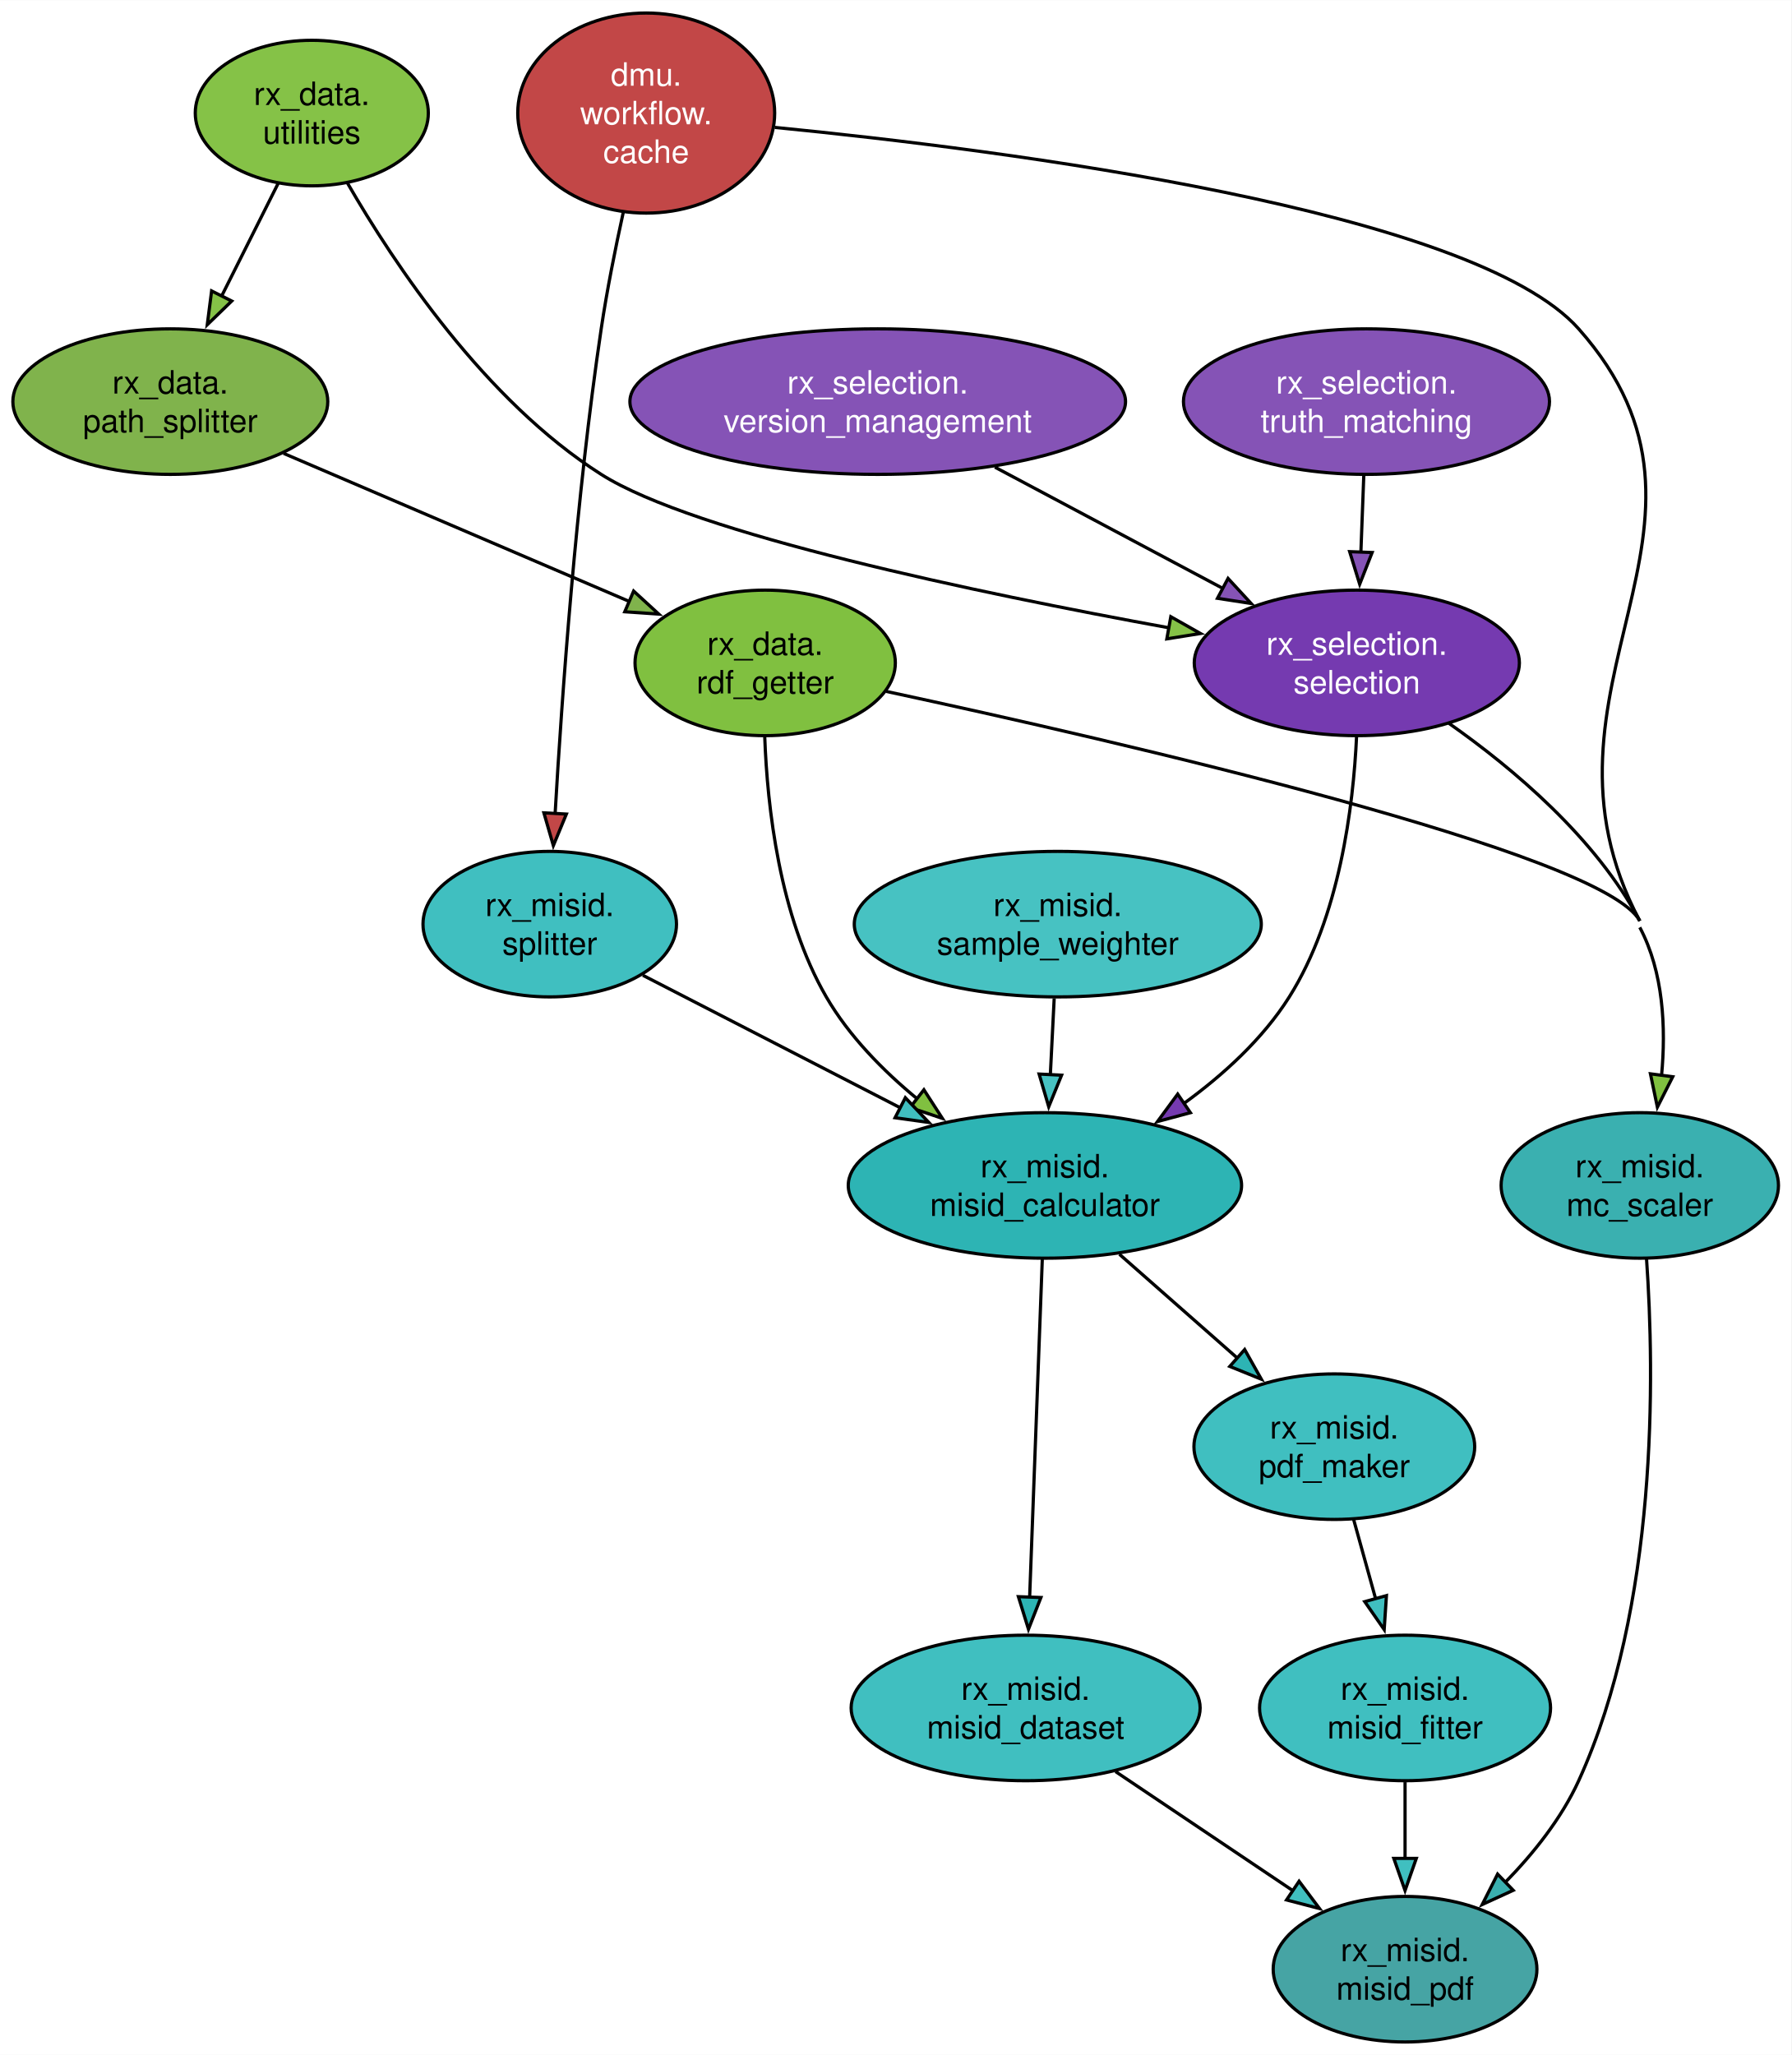
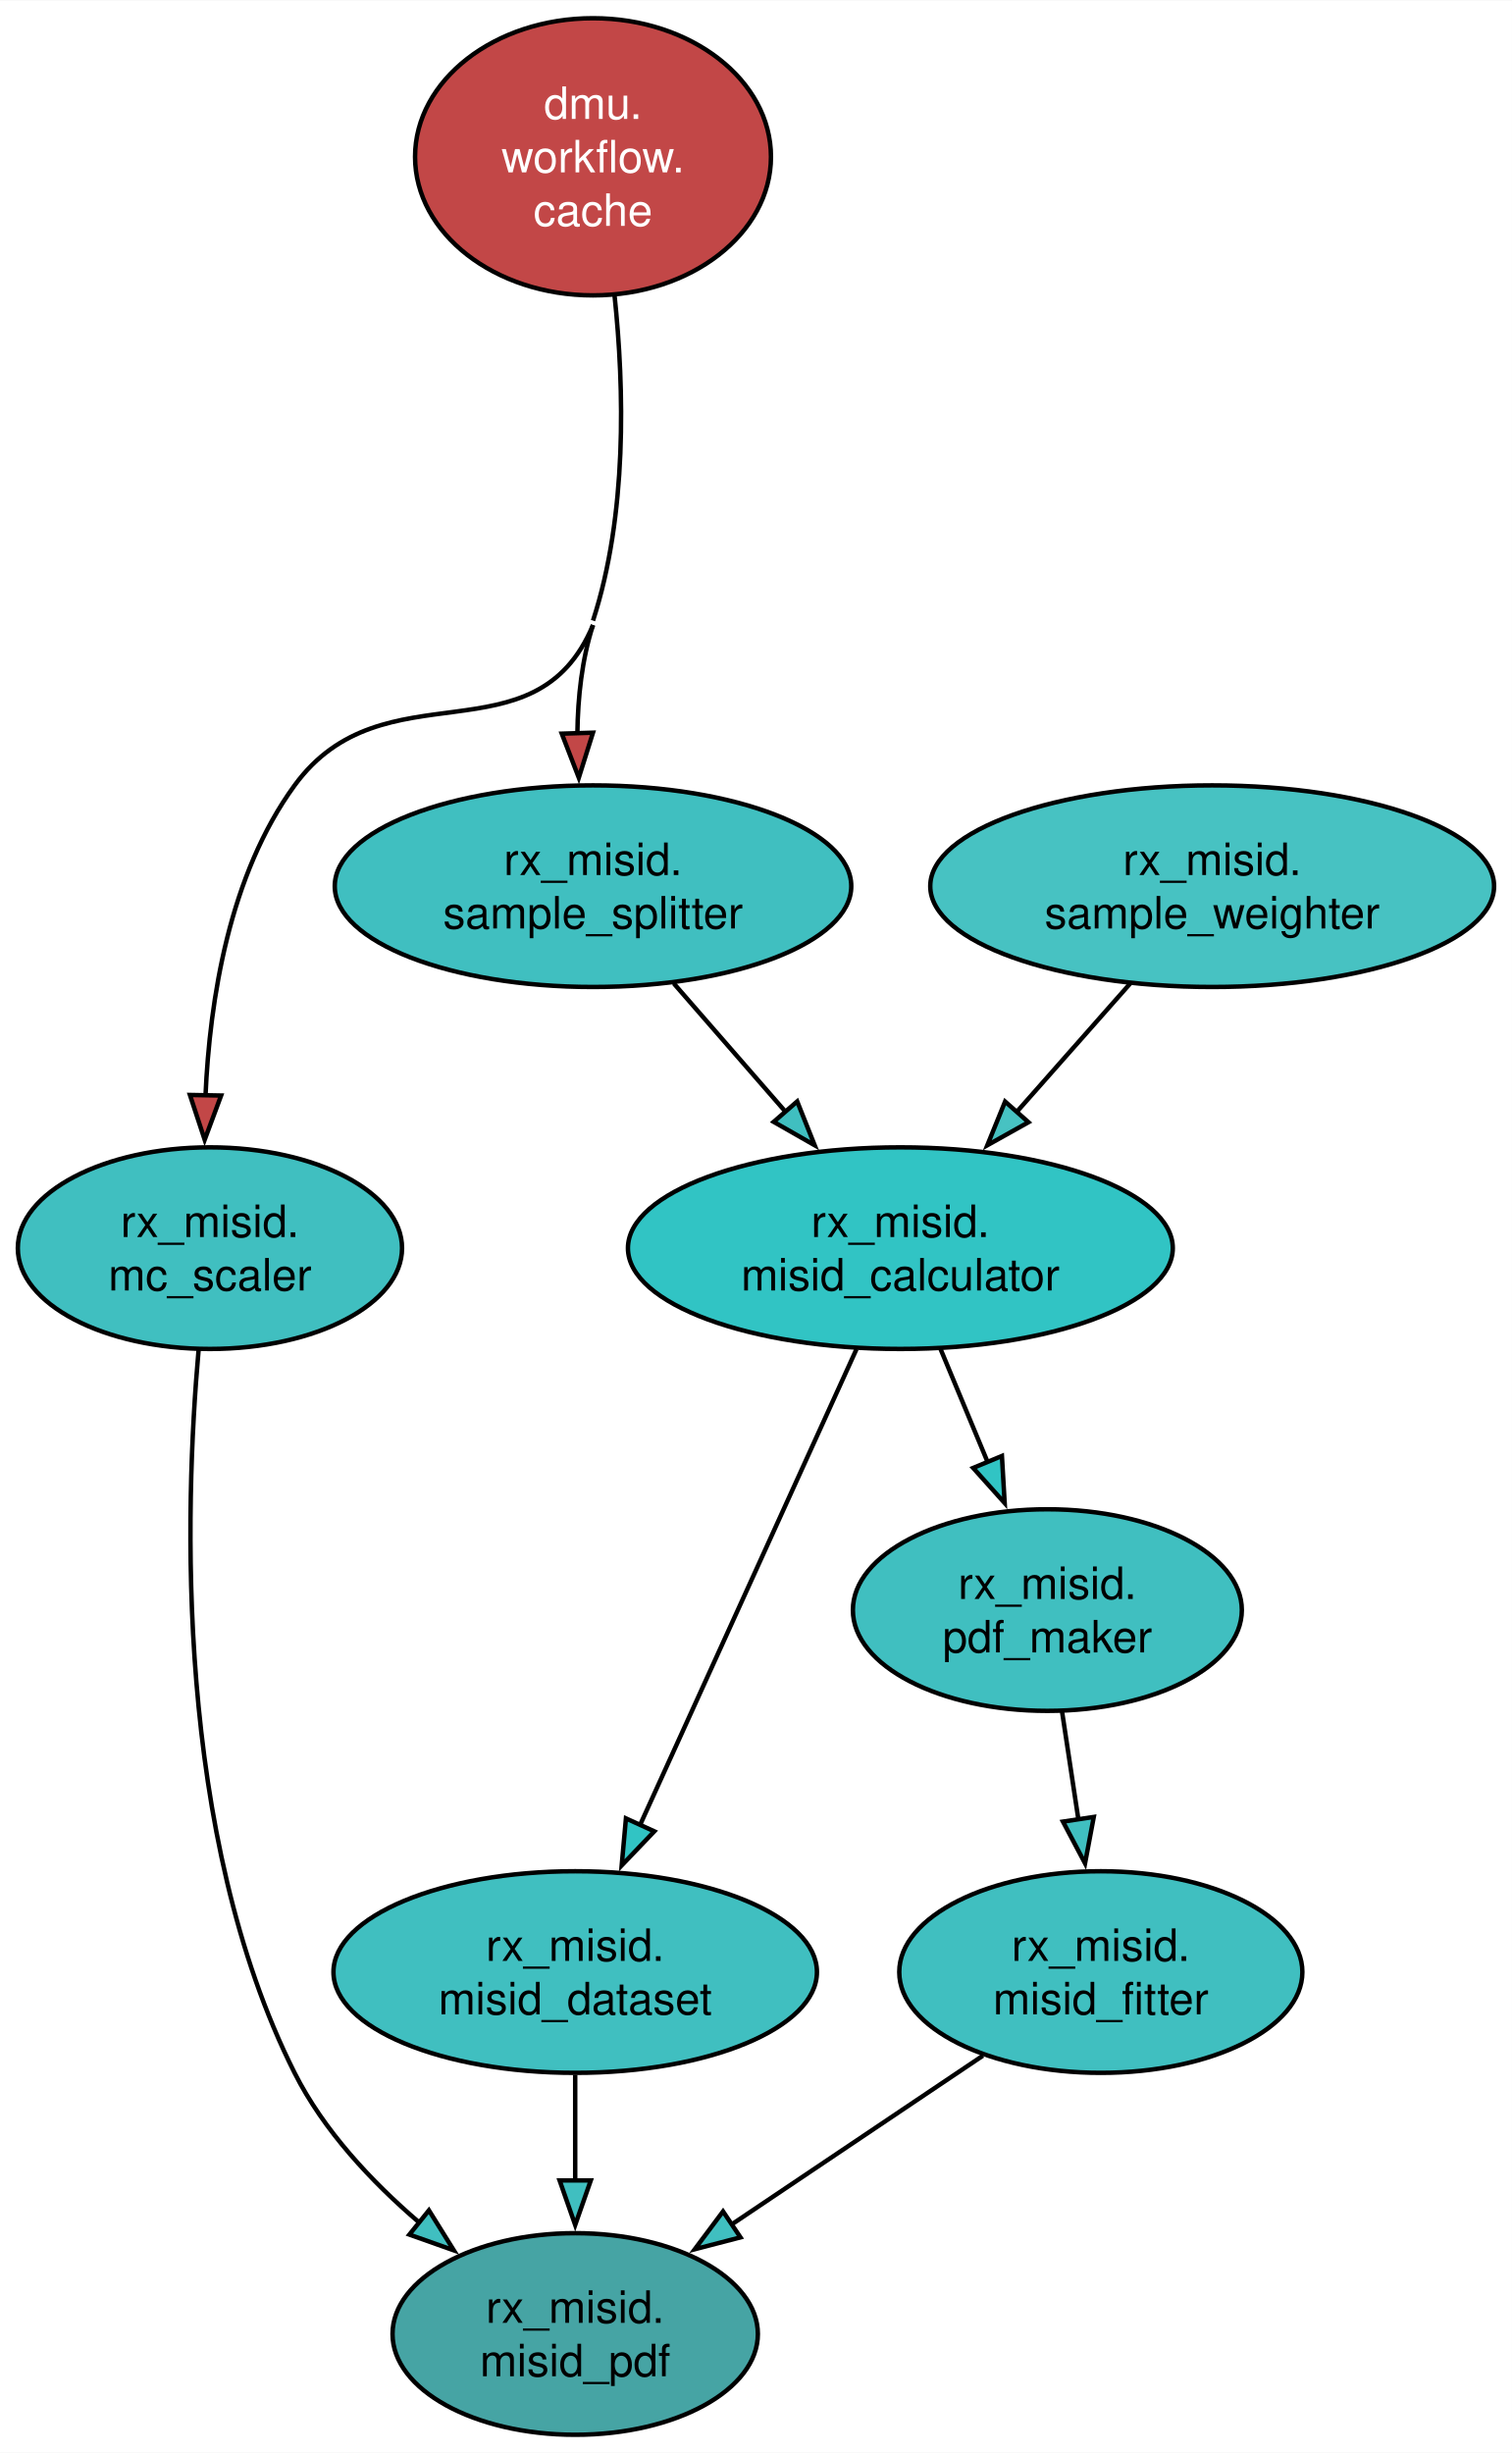
- <svg xmlns="http://www.w3.org/2000/svg" width="557pt" height="639pt" viewBox="0.00 0.00 557.10 639.01">
-   <g id="graph0" class="graph" transform="scale(1 1) rotate(0) translate(4 635.01)">
+ <svg xmlns="http://www.w3.org/2000/svg" width="339pt" height="550pt" viewBox="0.00 0.00 339.42 550.50">
+   <g id="graph0" class="graph" transform="scale(1 1) rotate(0) translate(4 546.5)">
    <style>.edge&gt;path:hover{stroke-width:8}</style>
-     <polygon fill="white" stroke="none" points="-4,4 -4,-635.01 553.1,-635.01 553.1,4 -4,4" />
+     <polygon fill="white" stroke="none" points="-4,4 -4,-546.5 335.42,-546.5 335.42,4 -4,4" />
    <g id="node1" class="node">
      <style>.edge&gt;path:hover{stroke-width:8}</style>
-       <ellipse fill="#c24747" stroke="black" cx="196.97" cy="-599.9" rx="39.95" ry="31.11" />
-       <text text-anchor="middle" x="196.97" y="-608.4" font-family="Helvetica,sans-Serif" font-size="10.00" fill="#ffffff">dmu.</text>
-       <text text-anchor="middle" x="196.97" y="-596.4" font-family="Helvetica,sans-Serif" font-size="10.00" fill="#ffffff">workflow.</text>
-       <text text-anchor="middle" x="196.97" y="-584.4" font-family="Helvetica,sans-Serif" font-size="10.00" fill="#ffffff">cache</text>
+       <ellipse fill="#c24747" stroke="black" cx="129.13" cy="-511.39" rx="39.95" ry="31.11" />
+       <text text-anchor="middle" x="129.13" y="-519.89" font-family="Helvetica,sans-Serif" font-size="10.00" fill="#ffffff">dmu.</text>
+       <text text-anchor="middle" x="129.13" y="-507.89" font-family="Helvetica,sans-Serif" font-size="10.00" fill="#ffffff">workflow.</text>
+       <text text-anchor="middle" x="129.13" y="-495.89" font-family="Helvetica,sans-Serif" font-size="10.00" fill="#ffffff">cache</text>
+     </g>
+     <g id="node2" class="node">
+       <style>.edge&gt;path:hover{stroke-width:8}</style>
+       <ellipse fill="#40bfc0" stroke="black" cx="43.13" cy="-266.39" rx="43.13" ry="22.63" />
+       <text text-anchor="middle" x="43.13" y="-268.89" font-family="Helvetica,sans-Serif" font-size="10.00" fill="#000000">rx_misid.</text>
+       <text text-anchor="middle" x="43.13" y="-256.89" font-family="Helvetica,sans-Serif" font-size="10.00" fill="#000000">mc_scaler</text>
+     </g>
+     <g id="edge1" class="edge">
+       <style>.edge&gt;path:hover{stroke-width:8}</style>
+       <path fill="none" stroke="black" d="M133.96,-480.29C136.17,-459.3 136.83,-430.94 129.13,-407.27" />
+       <path fill="none" stroke="black" d="M129.13,-406.27C116.1,-375.08 82.05,-397.59 62.13,-370.27 47.5,-350.22 43.08,-322.25 42.13,-300.53" />
+       <polygon fill="#c24747" stroke="black" points="45.64,-300.65 41.95,-290.72 38.64,-300.78 45.64,-300.65" />
+     </g>
+     <g id="node8" class="node">
+       <style>.edge&gt;path:hover{stroke-width:8}</style>
+       <ellipse fill="#40bfc0" stroke="black" cx="129.13" cy="-347.65" rx="57.98" ry="22.63" />
+       <text text-anchor="middle" x="129.13" y="-350.15" font-family="Helvetica,sans-Serif" font-size="10.00" fill="#000000">rx_misid.</text>
+       <text text-anchor="middle" x="129.13" y="-338.15" font-family="Helvetica,sans-Serif" font-size="10.00" fill="#000000">sample_splitter</text>
+     </g>
+     <g id="edge2" class="edge">
+       <style>.edge&gt;path:hover{stroke-width:8}</style>
+       <path fill="none" stroke="black" d="M129.13,-406.27C126.64,-398.6 125.72,-390.05 125.62,-381.93" />
+       <polygon fill="#c24747" stroke="black" points="129.12,-382.11 125.94,-372 122.12,-381.89 129.12,-382.11" />
+     </g>
+     <g id="node6" class="node">
+       <style>.edge&gt;path:hover{stroke-width:8}</style>
+       <ellipse fill="#46a4a4" stroke="black" cx="125.13" cy="-22.63" rx="41.01" ry="22.63" />
+       <text text-anchor="middle" x="125.13" y="-25.13" font-family="Helvetica,sans-Serif" font-size="10.00" fill="#000000">rx_misid.</text>
+       <text text-anchor="middle" x="125.13" y="-13.13" font-family="Helvetica,sans-Serif" font-size="10.00" fill="#000000">misid_pdf</text>
+     </g>
+     <g id="edge3" class="edge">
+       <style>.edge&gt;path:hover{stroke-width:8}</style>
+       <path fill="none" stroke="black" d="M40.59,-243.59C37.4,-207.66 35.26,-134.65 62.13,-81.25 68.64,-68.33 79.35,-56.87 90.11,-47.66" />
+       <polygon fill="#40bfc0" stroke="black" points="92.29,-50.39 97.89,-41.4 87.9,-44.94 92.29,-50.39" />
+     </g>
+     <g id="node3" class="node">
+       <style>.edge&gt;path:hover{stroke-width:8}</style>
+       <ellipse fill="#31c4c4" stroke="black" cx="198.13" cy="-266.39" rx="61.16" ry="22.63" />
+       <text text-anchor="middle" x="198.13" y="-268.89" font-family="Helvetica,sans-Serif" font-size="10.00" fill="#000000">rx_misid.</text>
+       <text text-anchor="middle" x="198.13" y="-256.89" font-family="Helvetica,sans-Serif" font-size="10.00" fill="#000000">misid_calculator</text>
+     </g>
+     <g id="node4" class="node">
+       <style>.edge&gt;path:hover{stroke-width:8}</style>
+       <ellipse fill="#40bfc0" stroke="black" cx="125.13" cy="-103.88" rx="54.27" ry="22.63" />
+       <text text-anchor="middle" x="125.13" y="-106.38" font-family="Helvetica,sans-Serif" font-size="10.00" fill="#000000">rx_misid.</text>
+       <text text-anchor="middle" x="125.13" y="-94.38" font-family="Helvetica,sans-Serif" font-size="10.00" fill="#000000">misid_dataset</text>
+     </g>
+     <g id="edge4" class="edge">
+       <style>.edge&gt;path:hover{stroke-width:8}</style>
+       <path fill="none" stroke="black" d="M188.29,-243.74C175.74,-216.14 153.94,-168.21 139.52,-136.52" />
+       <polygon fill="#31c4c4" stroke="black" points="142.89,-135.47 135.57,-127.82 136.52,-138.37 142.89,-135.47" />
+     </g>
+     <g id="node7" class="node">
+       <style>.edge&gt;path:hover{stroke-width:8}</style>
+       <ellipse fill="#40bfc0" stroke="black" cx="231.13" cy="-185.14" rx="43.66" ry="22.63" />
+       <text text-anchor="middle" x="231.13" y="-187.64" font-family="Helvetica,sans-Serif" font-size="10.00" fill="#000000">rx_misid.</text>
+       <text text-anchor="middle" x="231.13" y="-175.64" font-family="Helvetica,sans-Serif" font-size="10.00" fill="#000000">pdf_maker</text>
+     </g>
+     <g id="edge5" class="edge">
+       <style>.edge&gt;path:hover{stroke-width:8}</style>
+       <path fill="none" stroke="black" d="M207.15,-243.74C210.42,-235.87 214.2,-226.81 217.77,-218.24" />
+       <polygon fill="#31c4c4" stroke="black" points="220.93,-219.74 221.55,-209.16 214.47,-217.05 220.93,-219.74" />
+     </g>
+     <g id="edge6" class="edge">
+       <style>.edge&gt;path:hover{stroke-width:8}</style>
+       <path fill="none" stroke="black" d="M125.13,-80.81C125.13,-73.42 125.13,-65.01 125.13,-56.97" />
+       <polygon fill="#40bfc0" stroke="black" points="128.63,-57.1 125.13,-47.1 121.63,-57.1 128.63,-57.1" />
    </g>
    <g id="node5" class="node">
      <style>.edge&gt;path:hover{stroke-width:8}</style>
-       <ellipse fill="#3ab0b0" stroke="black" cx="505.97" cy="-266.39" rx="43.13" ry="22.63" />
-       <text text-anchor="middle" x="505.97" y="-268.89" font-family="Helvetica,sans-Serif" font-size="10.00" fill="#000000">rx_misid.</text>
-       <text text-anchor="middle" x="505.97" y="-256.89" font-family="Helvetica,sans-Serif" font-size="10.00" fill="#000000">mc_scaler</text>
-     </g>
-     <g id="edge1" class="edge">
-       <style>.edge&gt;path:hover{stroke-width:8}</style>
-       <path fill="none" stroke="black" d="M236.96,-595.44C308.55,-588.38 454.23,-569.75 486.97,-532.78 541.51,-471.19 467.41,-421.32 505.97,-348.65" />
-     </g>
-     <g id="node12" class="node">
-       <style>.edge&gt;path:hover{stroke-width:8}</style>
-       <ellipse fill="#40bfc0" stroke="black" cx="166.97" cy="-347.65" rx="39.42" ry="22.63" />
-       <text text-anchor="middle" x="166.97" y="-350.15" font-family="Helvetica,sans-Serif" font-size="10.00" fill="#000000">rx_misid.</text>
-       <text text-anchor="middle" x="166.97" y="-338.15" font-family="Helvetica,sans-Serif" font-size="10.00" fill="#000000">splitter</text>
-     </g>
-     <g id="edge2" class="edge">
-       <style>.edge&gt;path:hover{stroke-width:8}</style>
-       <path fill="none" stroke="black" d="M189.85,-569.09C187.36,-557.77 184.75,-544.74 182.97,-532.78 175.15,-480.23 170.75,-418.63 168.62,-381.67" />
-       <polygon fill="#c24747" stroke="black" points="172.14,-381.88 168.09,-372.08 165.15,-382.26 172.14,-381.88" />
-     </g>
-     <g id="node2" class="node">
-       <style>.edge&gt;path:hover{stroke-width:8}</style>
-       <ellipse fill="#80b34c" stroke="black" cx="48.97" cy="-510.16" rx="48.97" ry="22.63" />
-       <text text-anchor="middle" x="48.97" y="-512.66" font-family="Helvetica,sans-Serif" font-size="10.00" fill="#000000">rx_data.</text>
-       <text text-anchor="middle" x="48.97" y="-500.66" font-family="Helvetica,sans-Serif" font-size="10.00" fill="#000000">path_splitter</text>
-     </g>
-     <g id="node3" class="node">
-       <style>.edge&gt;path:hover{stroke-width:8}</style>
-       <ellipse fill="#80c040" stroke="black" cx="233.97" cy="-428.9" rx="40.48" ry="22.63" />
-       <text text-anchor="middle" x="233.97" y="-431.4" font-family="Helvetica,sans-Serif" font-size="10.00" fill="#000000">rx_data.</text>
-       <text text-anchor="middle" x="233.97" y="-419.4" font-family="Helvetica,sans-Serif" font-size="10.00" fill="#000000">rdf_getter</text>
-     </g>
-     <g id="edge3" class="edge">
-       <style>.edge&gt;path:hover{stroke-width:8}</style>
-       <path fill="none" stroke="black" d="M84.2,-494.06C114.81,-480.95 159.22,-461.92 191.73,-448" />
-       <polygon fill="#80b34c" stroke="black" points="193.06,-451.24 200.87,-444.08 190.3,-444.8 193.06,-451.24" />
-     </g>
-     <g id="edge4" class="edge">
-       <style>.edge&gt;path:hover{stroke-width:8}</style>
-       <path fill="none" stroke="black" d="M271.58,-420.04C343.57,-404.55 494.76,-369.77 505.97,-348.65" />
-       <path fill="none" stroke="black" d="M505.97,-346.65C513.35,-332.74 514.13,-315.43 512.74,-300.54" />
-       <polygon fill="#80c040" stroke="black" points="516.22,-300.19 511.44,-290.73 509.28,-301.1 516.22,-300.19" />
-     </g>
-     <g id="node6" class="node">
-       <style>.edge&gt;path:hover{stroke-width:8}</style>
-       <ellipse fill="#2db4b4" stroke="black" cx="320.97" cy="-266.39" rx="61.16" ry="22.63" />
-       <text text-anchor="middle" x="320.97" y="-268.89" font-family="Helvetica,sans-Serif" font-size="10.00" fill="#000000">rx_misid.</text>
-       <text text-anchor="middle" x="320.97" y="-256.89" font-family="Helvetica,sans-Serif" font-size="10.00" fill="#000000">misid_calculator</text>
-     </g>
-     <g id="edge5" class="edge">
-       <style>.edge&gt;path:hover{stroke-width:8}</style>
-       <path fill="none" stroke="black" d="M233.83,-405.96C234.62,-384.07 238.4,-350.16 252.97,-325.02 260,-312.89 270.57,-302.12 281.3,-293.28" />
-       <polygon fill="#80c040" stroke="black" points="283.33,-296.14 289.08,-287.24 279.03,-290.61 283.33,-296.14" />
-     </g>
-     <g id="node4" class="node">
-       <style>.edge&gt;path:hover{stroke-width:8}</style>
-       <ellipse fill="#85c247" stroke="black" cx="92.97" cy="-599.9" rx="36.24" ry="22.63" />
-       <text text-anchor="middle" x="92.97" y="-602.4" font-family="Helvetica,sans-Serif" font-size="10.00" fill="#000000">rx_data.</text>
-       <text text-anchor="middle" x="92.97" y="-590.4" font-family="Helvetica,sans-Serif" font-size="10.00" fill="#000000">utilities</text>
-     </g>
-     <g id="edge6" class="edge">
-       <style>.edge&gt;path:hover{stroke-width:8}</style>
-       <path fill="none" stroke="black" d="M82.54,-578.1C77.29,-567.63 70.8,-554.7 64.94,-543" />
-       <polygon fill="#85c247" stroke="black" points="68.07,-541.44 60.46,-534.07 61.81,-544.58 68.07,-541.44" />
-     </g>
-     <g id="node13" class="node">
-       <style>.edge&gt;path:hover{stroke-width:8}</style>
-       <ellipse fill="#753ab0" stroke="black" cx="417.97" cy="-428.9" rx="50.56" ry="22.63" />
-       <text text-anchor="middle" x="417.97" y="-431.4" font-family="Helvetica,sans-Serif" font-size="10.00" fill="#ffffff">rx_selection.</text>
-       <text text-anchor="middle" x="417.97" y="-419.4" font-family="Helvetica,sans-Serif" font-size="10.00" fill="#ffffff">selection</text>
+       <ellipse fill="#40bfc0" stroke="black" cx="243.13" cy="-103.88" rx="45.25" ry="22.63" />
+       <text text-anchor="middle" x="243.13" y="-106.38" font-family="Helvetica,sans-Serif" font-size="10.00" fill="#000000">rx_misid.</text>
+       <text text-anchor="middle" x="243.13" y="-94.38" font-family="Helvetica,sans-Serif" font-size="10.00" fill="#000000">misid_fitter</text>
    </g>
    <g id="edge7" class="edge">
      <style>.edge&gt;path:hover{stroke-width:8}</style>
-       <path fill="none" stroke="black" d="M104.02,-578.2C118.65,-552.84 146.87,-510.45 182.97,-487.53 211.99,-469.1 299.99,-450.67 359.67,-439.79" />
-       <polygon fill="#85c247" stroke="black" points="360.12,-443.26 369.34,-438.04 358.88,-436.37 360.12,-443.26" />
+       <path fill="none" stroke="black" d="M216.65,-85.1C199.87,-73.83 177.99,-59.13 159.83,-46.93" />
+       <polygon fill="#40bfc0" stroke="black" points="162.23,-44.32 151.97,-41.65 158.32,-50.14 162.23,-44.32" />
+     </g>
+     <g id="edge8" class="edge">
+       <style>.edge&gt;path:hover{stroke-width:8}</style>
+       <path fill="none" stroke="black" d="M234.41,-162.48C235.55,-154.94 236.86,-146.3 238.11,-138.05" />
+       <polygon fill="#40bfc0" stroke="black" points="241.55,-138.7 239.59,-128.28 234.63,-137.65 241.55,-138.7" />
+     </g>
+     <g id="edge9" class="edge">
+       <style>.edge&gt;path:hover{stroke-width:8}</style>
+       <path fill="none" stroke="black" d="M147.26,-325.82C154.97,-316.97 164.09,-306.5 172.46,-296.88" />
+       <polygon fill="#40bfc0" stroke="black" points="174.97,-299.33 178.89,-289.49 169.69,-294.74 174.97,-299.33" />
    </g>
    <g id="node9" class="node">
      <style>.edge&gt;path:hover{stroke-width:8}</style>
-       <ellipse fill="#46a4a4" stroke="black" cx="432.97" cy="-22.63" rx="41.01" ry="22.63" />
-       <text text-anchor="middle" x="432.97" y="-25.13" font-family="Helvetica,sans-Serif" font-size="10.00" fill="#000000">rx_misid.</text>
-       <text text-anchor="middle" x="432.97" y="-13.13" font-family="Helvetica,sans-Serif" font-size="10.00" fill="#000000">misid_pdf</text>
-     </g>
-     <g id="edge8" class="edge">
-       <style>.edge&gt;path:hover{stroke-width:8}</style>
-       <path fill="none" stroke="black" d="M508.07,-243.53C510.57,-207.81 511.7,-135.5 486.97,-81.25 481.61,-69.51 472.89,-58.6 464,-49.51" />
-       <polygon fill="#3ab0b0" stroke="black" points="466.61,-47.17 456.97,-42.75 461.75,-52.21 466.61,-47.17" />
-     </g>
-     <g id="node7" class="node">
-       <style>.edge&gt;path:hover{stroke-width:8}</style>
-       <ellipse fill="#40bfc0" stroke="black" cx="314.97" cy="-103.88" rx="54.27" ry="22.63" />
-       <text text-anchor="middle" x="314.97" y="-106.38" font-family="Helvetica,sans-Serif" font-size="10.00" fill="#000000">rx_misid.</text>
-       <text text-anchor="middle" x="314.97" y="-94.38" font-family="Helvetica,sans-Serif" font-size="10.00" fill="#000000">misid_dataset</text>
-     </g>
-     <g id="edge9" class="edge">
-       <style>.edge&gt;path:hover{stroke-width:8}</style>
-       <path fill="none" stroke="black" d="M320.15,-243.41C319.13,-216.23 317.39,-169.71 316.21,-138.15" />
-       <polygon fill="#2db4b4" stroke="black" points="319.72,-138.23 315.85,-128.37 312.72,-138.49 319.72,-138.23" />
-     </g>
-     <g id="node10" class="node">
-       <style>.edge&gt;path:hover{stroke-width:8}</style>
-       <ellipse fill="#40bfc0" stroke="black" cx="410.97" cy="-185.14" rx="43.66" ry="22.63" />
-       <text text-anchor="middle" x="410.97" y="-187.64" font-family="Helvetica,sans-Serif" font-size="10.00" fill="#000000">rx_misid.</text>
-       <text text-anchor="middle" x="410.97" y="-175.64" font-family="Helvetica,sans-Serif" font-size="10.00" fill="#000000">pdf_maker</text>
+       <ellipse fill="#47c2c2" stroke="black" cx="268.13" cy="-347.65" rx="63.29" ry="22.63" />
+       <text text-anchor="middle" x="268.13" y="-350.15" font-family="Helvetica,sans-Serif" font-size="10.00" fill="#000000">rx_misid.</text>
+       <text text-anchor="middle" x="268.13" y="-338.15" font-family="Helvetica,sans-Serif" font-size="10.00" fill="#000000">sample_weighter</text>
    </g>
    <g id="edge10" class="edge">
      <style>.edge&gt;path:hover{stroke-width:8}</style>
-       <path fill="none" stroke="black" d="M344.14,-244.98C355.38,-235.09 369,-223.09 381.01,-212.52" />
-       <polygon fill="#2db4b4" stroke="black" points="383.09,-215.35 388.28,-206.12 378.46,-210.1 383.09,-215.35" />
-     </g>
-     <g id="edge11" class="edge">
-       <style>.edge&gt;path:hover{stroke-width:8}</style>
-       <path fill="none" stroke="black" d="M342.93,-84.1C359.49,-72.98 380.61,-58.79 398.24,-46.95" />
-       <polygon fill="#40bfc0" stroke="black" points="400.01,-49.98 406.36,-41.5 396.11,-44.17 400.01,-49.98" />
-     </g>
-     <g id="node8" class="node">
-       <style>.edge&gt;path:hover{stroke-width:8}</style>
-       <ellipse fill="#40bfc0" stroke="black" cx="432.97" cy="-103.88" rx="45.25" ry="22.63" />
-       <text text-anchor="middle" x="432.97" y="-106.38" font-family="Helvetica,sans-Serif" font-size="10.00" fill="#000000">rx_misid.</text>
-       <text text-anchor="middle" x="432.97" y="-94.38" font-family="Helvetica,sans-Serif" font-size="10.00" fill="#000000">misid_fitter</text>
-     </g>
-     <g id="edge12" class="edge">
-       <style>.edge&gt;path:hover{stroke-width:8}</style>
-       <path fill="none" stroke="black" d="M432.97,-80.81C432.97,-73.42 432.97,-65.01 432.97,-56.97" />
-       <polygon fill="#40bfc0" stroke="black" points="436.47,-57.1 432.97,-47.1 429.47,-57.1 436.47,-57.1" />
-     </g>
-     <g id="edge13" class="edge">
-       <style>.edge&gt;path:hover{stroke-width:8}</style>
-       <path fill="none" stroke="black" d="M416.98,-162.48C419.1,-154.86 421.52,-146.1 423.84,-137.76" />
-       <polygon fill="#40bfc0" stroke="black" points="427.18,-138.82 426.48,-128.25 420.43,-136.95 427.18,-138.82" />
-     </g>
-     <g id="node11" class="node">
-       <style>.edge&gt;path:hover{stroke-width:8}</style>
-       <ellipse fill="#47c2c2" stroke="black" cx="324.97" cy="-347.65" rx="63.29" ry="22.63" />
-       <text text-anchor="middle" x="324.97" y="-350.15" font-family="Helvetica,sans-Serif" font-size="10.00" fill="#000000">rx_misid.</text>
-       <text text-anchor="middle" x="324.97" y="-338.15" font-family="Helvetica,sans-Serif" font-size="10.00" fill="#000000">sample_weighter</text>
-     </g>
-     <g id="edge14" class="edge">
-       <style>.edge&gt;path:hover{stroke-width:8}</style>
-       <path fill="none" stroke="black" d="M323.85,-324.57C323.48,-317.18 323.06,-308.78 322.65,-300.73" />
-       <polygon fill="#47c2c2" stroke="black" points="326.15,-300.67 322.15,-290.86 319.16,-301.03 326.15,-300.67" />
-     </g>
-     <g id="edge15" class="edge">
-       <style>.edge&gt;path:hover{stroke-width:8}</style>
-       <path fill="none" stroke="black" d="M195.93,-331.74C218.55,-320.1 250.36,-303.73 276.24,-290.41" />
-       <polygon fill="#40bfc0" stroke="black" points="277.56,-293.67 284.85,-285.98 274.36,-287.44 277.56,-293.67" />
-     </g>
-     <g id="edge16" class="edge">
-       <style>.edge&gt;path:hover{stroke-width:8}</style>
-       <path fill="none" stroke="black" d="M446.64,-410.09C466.7,-396 492.28,-374.44 505.97,-348.65" />
-     </g>
-     <g id="edge17" class="edge">
-       <style>.edge&gt;path:hover{stroke-width:8}</style>
-       <path fill="none" stroke="black" d="M417.9,-406.18C416.88,-384.15 412.6,-349.86 396.97,-325.02 388.74,-311.95 376.43,-300.76 364.1,-291.81" />
-       <polygon fill="#753ab0" stroke="black" points="366.21,-289.01 355.98,-286.26 362.26,-294.79 366.21,-289.01" />
-     </g>
-     <g id="node14" class="node">
-       <style>.edge&gt;path:hover{stroke-width:8}</style>
-       <ellipse fill="#8553b6" stroke="black" cx="420.97" cy="-510.16" rx="56.92" ry="22.63" />
-       <text text-anchor="middle" x="420.97" y="-512.66" font-family="Helvetica,sans-Serif" font-size="10.00" fill="#ffffff">rx_selection.</text>
-       <text text-anchor="middle" x="420.97" y="-500.66" font-family="Helvetica,sans-Serif" font-size="10.00" fill="#ffffff">truth_matching</text>
-     </g>
-     <g id="edge18" class="edge">
-       <style>.edge&gt;path:hover{stroke-width:8}</style>
-       <path fill="none" stroke="black" d="M420.13,-487.08C419.85,-479.69 419.53,-471.29 419.23,-463.24" />
-       <polygon fill="#8553b6" stroke="black" points="422.73,-463.23 418.86,-453.37 415.74,-463.5 422.73,-463.23" />
-     </g>
-     <g id="node15" class="node">
-       <style>.edge&gt;path:hover{stroke-width:8}</style>
-       <ellipse fill="#8553b6" stroke="black" cx="268.97" cy="-510.16" rx="77.07" ry="22.63" />
-       <text text-anchor="middle" x="268.97" y="-512.66" font-family="Helvetica,sans-Serif" font-size="10.00" fill="#ffffff">rx_selection.</text>
-       <text text-anchor="middle" x="268.97" y="-500.66" font-family="Helvetica,sans-Serif" font-size="10.00" fill="#ffffff">version_management</text>
-     </g>
-     <g id="edge19" class="edge">
-       <style>.edge&gt;path:hover{stroke-width:8}</style>
-       <path fill="none" stroke="black" d="M305.42,-489.77C326.93,-478.32 354.24,-463.8 376.57,-451.92" />
-       <polygon fill="#8553b6" stroke="black" points="377.92,-455.17 385.1,-447.38 374.63,-448.99 377.92,-455.17" />
+       <path fill="none" stroke="black" d="M249.74,-325.82C241.93,-316.97 232.67,-306.5 224.17,-296.88" />
+       <polygon fill="#47c2c2" stroke="black" points="226.89,-294.66 217.65,-289.49 221.64,-299.3 226.89,-294.66" />
    </g>
  </g>
</svg>
